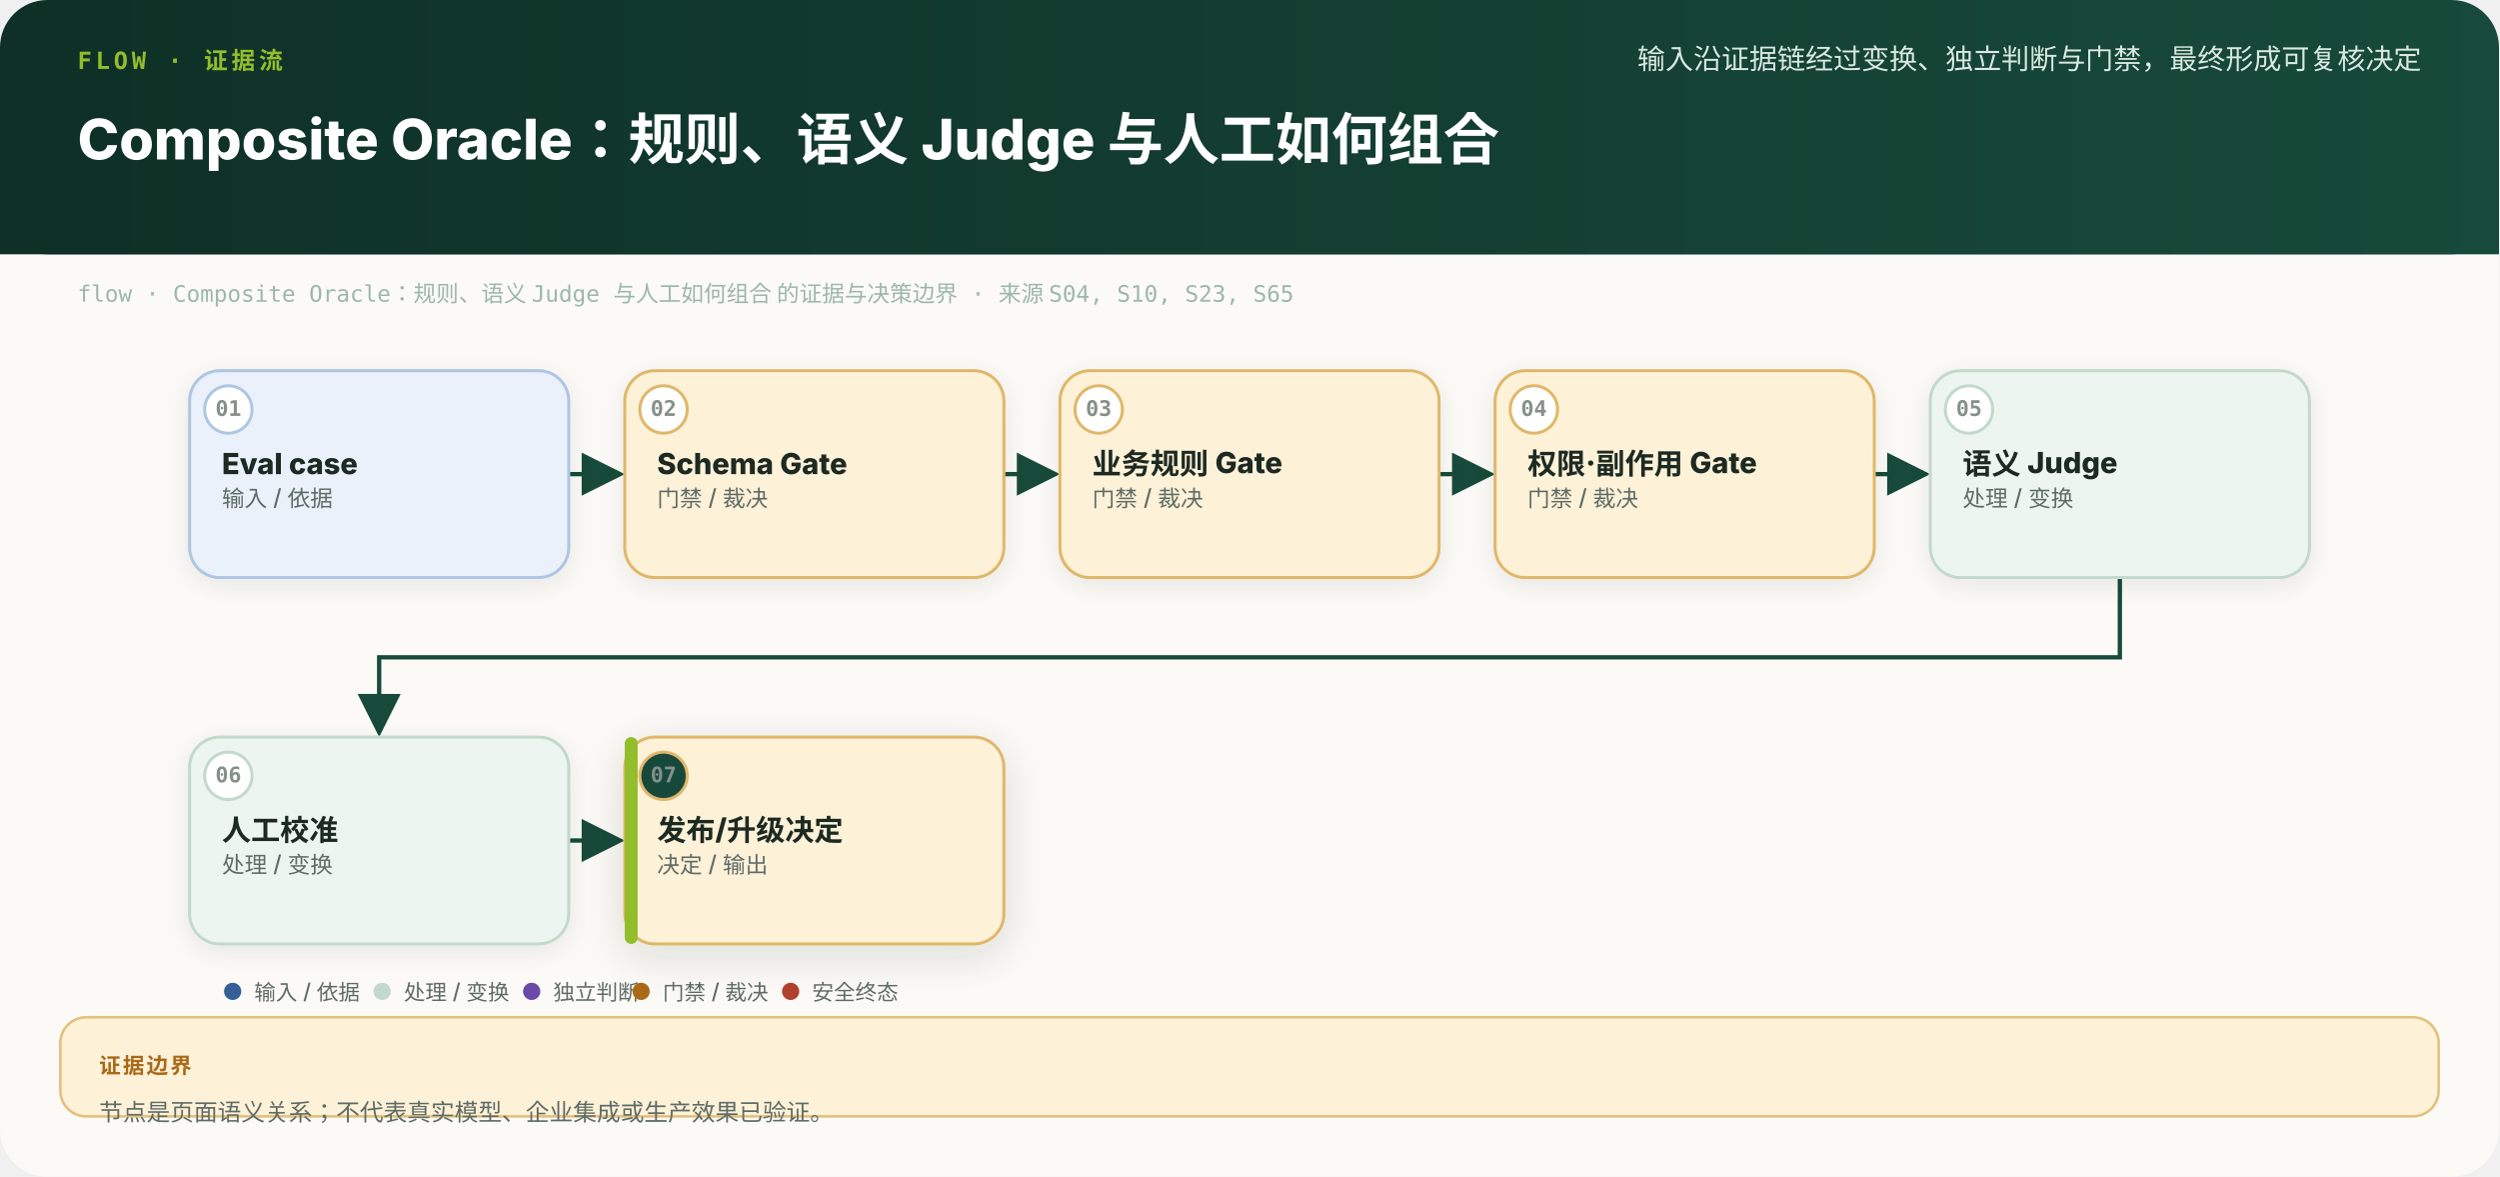
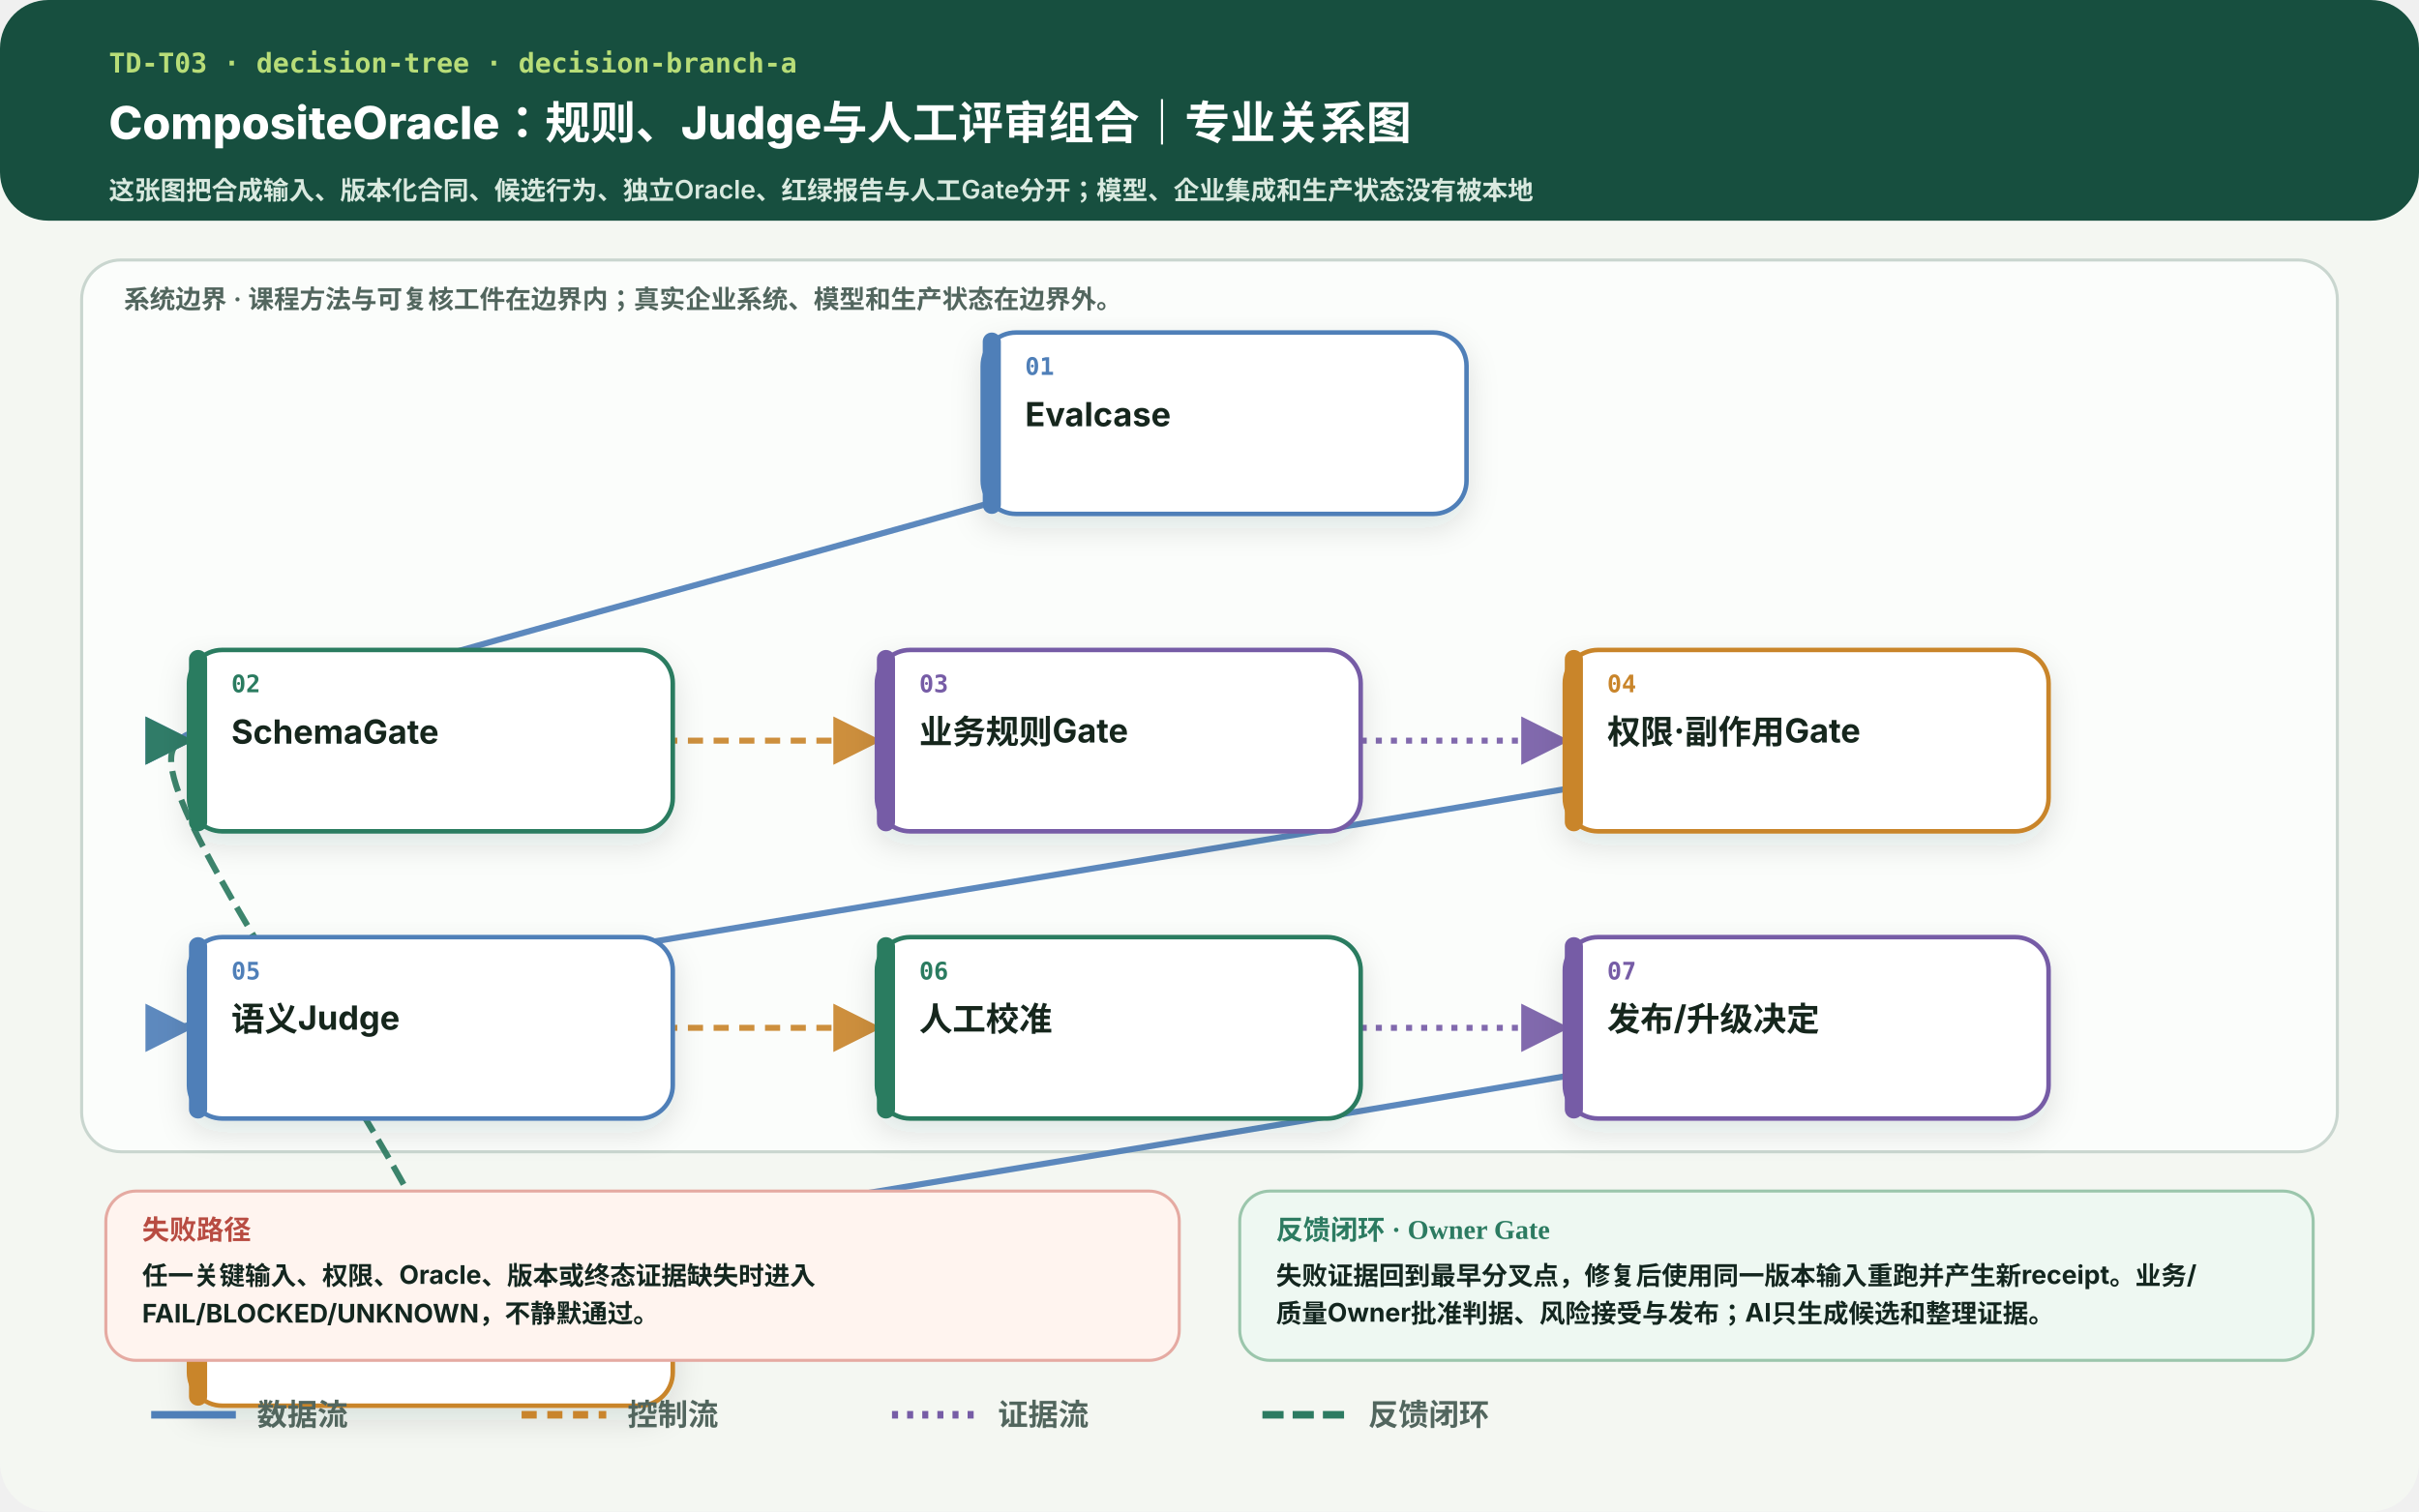
- <svg xmlns="http://www.w3.org/2000/svg" role="img" aria-labelledby="title desc" viewBox="0 0 1160 546" width="1160" height="546">
-   <linearGradient id="ds-header-grad" x1="0" y1="0" x2="1" y2="0">
-     <stop offset="0" stop-color="#0e3026" />
-     <stop offset="1" stop-color="#174a3a" />
-   </linearGradient>
+ <svg xmlns="http://www.w3.org/2000/svg" role="img" aria-labelledby="title desc" viewBox="0 0 1600 1000" width="1600" height="1000">
  <defs>
-     <filter id="ds-soft" x="-20%" y="-20%" width="140%" height="150%">
-       <feDropShadow dx="0" dy="3" stdDeviation="6" flood-color="#0e3026" flood-opacity="0.08" />
+     <filter id="shadow" x="-15%" y="-15%" width="130%" height="140%">
+       <feDropShadow dx="0" dy="8" stdDeviation="10" flood-color="#173f32" flood-opacity="0.12" />
    </filter>
-     <filter id="ds-strong" x="-20%" y="-20%" width="140%" height="150%">
-       <feDropShadow dx="0" dy="5" stdDeviation="10" flood-color="#0e3026" flood-opacity="0.13" />
-     </filter>
-     <marker id="ds-arw-forest" markerWidth="10" markerHeight="10" refX="8" refY="5" orient="auto">
-       <path d="M0 0 L10 5 L0 10 z" fill="#174a3a" />
+     <marker id="arrow-data" viewBox="0 0 10 10" refX="9" refY="5" markerWidth="8" markerHeight="8" orient="auto-start-reverse">
+       <path d="M 0 0 L 10 5 L 0 10 z" fill="#4f7fb8" />
    </marker>
-     <marker id="ds-arw-amber" markerWidth="10" markerHeight="10" refX="8" refY="5" orient="auto">
-       <path d="M0 0 L10 5 L0 10 z" fill="#a96a18" />
+     <marker id="arrow-control" viewBox="0 0 10 10" refX="9" refY="5" markerWidth="8" markerHeight="8" orient="auto-start-reverse">
+       <path d="M 0 0 L 10 5 L 0 10 z" fill="#c9852c" />
    </marker>
-     <marker id="ds-arw-red" markerWidth="10" markerHeight="10" refX="8" refY="5" orient="auto">
-       <path d="M0 0 L10 5 L0 10 z" fill="#b2402f" />
+     <marker id="arrow-evidence" viewBox="0 0 10 10" refX="9" refY="5" markerWidth="8" markerHeight="8" orient="auto-start-reverse">
+       <path d="M 0 0 L 10 5 L 0 10 z" fill="#765ca6" />
    </marker>
-     <marker id="ds-arw-soft" markerWidth="10" markerHeight="10" refX="8" refY="5" orient="auto">
-       <path d="M0 0 L10 5 L0 10 z" fill="#85908a" />
+     <marker id="arrow-feedback" viewBox="0 0 10 10" refX="9" refY="5" markerWidth="8" markerHeight="8" orient="auto-start-reverse">
+       <path d="M 0 0 L 10 5 L 0 10 z" fill="#2c7b61" />
    </marker>
  </defs>
-   <style>
-     .ds-bg{fill:#fbfaf6}
-     .ds-header{fill:url(#ds-header-grad)}
-     .ds-eyebrow{font:700 11px ui-monospace,SFMono-Regular,Menlo,Consolas,monospace;letter-spacing:.16em;fill:#93bd2c}
-     .ds-title{font:800 26px -apple-system,BlinkMacSystemFont,"Segoe UI","PingFang SC","Hiragino Sans GB","Microsoft YaHei",sans-serif;fill:#ffffff}
-     .ds-subtitle{font:500 13px -apple-system,BlinkMacSystemFont,"Segoe UI","PingFang SC","Hiragino Sans GB","Microsoft YaHei",sans-serif;fill:#d9e8e0}
-     .ds-source{font:500 10.5px ui-monospace,SFMono-Regular,Menlo,Consolas,monospace;fill:#9db7ab}
-     .ds-section{font:800 11px ui-monospace,SFMono-Regular,Menlo,Consolas,monospace;letter-spacing:.12em;fill:#174a3a}
-     .ds-foot{font:500 11px -apple-system,BlinkMacSystemFont,"Segoe UI","PingFang SC","Hiragino Sans GB","Microsoft YaHei",sans-serif;fill:#5f6c66}
-     .ds-footbadge{font:800 10px ui-monospace,SFMono-Regular,Menlo,Consolas,monospace;letter-spacing:.1em;fill:#a96a18}
-     .ds-node rect{stroke-width:1.4}
-     .ds-node-title{font:800 13.5px -apple-system,BlinkMacSystemFont,"Segoe UI","PingFang SC","Hiragino Sans GB","Microsoft YaHei",sans-serif;fill:#1c2924}
-     .ds-node-detail{font:500 10.5px -apple-system,BlinkMacSystemFont,"Segoe UI","PingFang SC","Hiragino Sans GB","Microsoft YaHei",sans-serif;fill:#5f6c66}
-     .ds-node-index{font:800 10px ui-monospace,SFMono-Regular,Menlo,Consolas,monospace;fill:#85908a}
-     .ds-edge{fill:none;stroke:#174a3a;stroke-width:2}
-     .ds-edge-label{font:600 9.5px -apple-system,BlinkMacSystemFont,"Segoe UI","PingFang SC","Hiragino Sans GB","Microsoft YaHei",sans-serif;fill:#5f6c66;paint-order:stroke;stroke:#fbfaf6;stroke-width:4px}
-     .ds-legend{font:500 10px -apple-system,BlinkMacSystemFont,"Segoe UI","PingFang SC","Hiragino Sans GB","Microsoft YaHei",sans-serif;fill:#5f6c66}
- </style>
-   <rect class="ds-bg" width="1160" height="546" rx="22" />
-   <rect class="ds-header" x="0" y="0" width="1160" height="118" rx="22" />
-   <rect class="ds-header" x="0" y="96" width="1160" height="22" />
-   <text class="ds-eyebrow" x="36" y="32">FLOW · 证据流</text>
-   <text class="ds-subtitle" x="1124" y="32" text-anchor="end">输入沿证据链经过变换、独立判断与门禁，最终形成可复核决定</text>
-   <text class="ds-title" x="36" y="74">Composite Oracle：规则、语义 Judge 与人工如何组合</text>
-   <text class="ds-source" x="36" y="140">flow · Composite Oracle：规则、语义 Judge 与人工如何组合 的证据与决策边界 · 来源 S04, S10, S23, S65</text>
-   <path d="M 264 220 L 286 220" fill="none" stroke="#174a3a" stroke-width="2" marker-end="url(#ds-arw-forest)" />
-   <path d="M 466 220 L 488 220" fill="none" stroke="#174a3a" stroke-width="2" marker-end="url(#ds-arw-forest)" />
-   <path d="M 668 220 L 690 220" fill="none" stroke="#174a3a" stroke-width="2" marker-end="url(#ds-arw-forest)" />
-   <path d="M 870 220 L 892 220" fill="none" stroke="#174a3a" stroke-width="2" marker-end="url(#ds-arw-forest)" />
-   <path d="M 984 268 V 305 H 176 V 338" fill="none" stroke="#174a3a" stroke-width="2" marker-end="url(#ds-arw-forest)" />
-   <path d="M 264 390 L 286 390" fill="none" stroke="#174a3a" stroke-width="2" marker-end="url(#ds-arw-forest)" />
-   <g class="ds-node" filter="url(#ds-soft)">
-     <rect x="88" y="172" width="176" height="96" rx="14" fill="#eaf1fa" stroke="#aec6e3" />
-     <circle cx="106" cy="190" r="11" fill="#ffffff" stroke="#aec6e3" stroke-width="1.4" />
-     <text class="ds-node-index" x="106" y="193" text-anchor="middle">01</text>
-     <text class="ds-node-title" x="103" y="220">Eval case</text>
-     <text class="ds-node-detail" x="103" y="235">输入 / 依据</text>
+   <rect width="1600" height="1000" rx="32" fill="#f4f7f2" />
+   <rect x="0" y="0" width="1600" height="146" rx="32" fill="#174f3f" />
+   <text x="72" y="48" font-family="ui-monospace,SFMono-Regular,Menlo,monospace" font-size="18" font-weight="800" fill="#b8dd78">TD-T03 · decision-tree · decision-branch-a</text>
+   <text x="72" y="92" text-anchor="start" font-family="-apple-system,BlinkMacSystemFont,'Segoe UI','PingFang SC',sans-serif" font-size="30" font-weight="800" fill="#ffffff">CompositeOracle：规则、Judge与人工评审组合｜专业关系图</text>
+   <text x="72" y="132" text-anchor="start" font-family="-apple-system,BlinkMacSystemFont,'Segoe UI','PingFang SC',sans-serif" font-size="17" font-weight="600" fill="#d9e9df">这张图把合成输入、版本化合同、候选行为、独立Oracle、红绿报告与人工Gate分开；模型、企业集成和生产状态没有被本地</text>
+   <rect x="54" y="172" width="1492" height="590" rx="26" fill="#fbfdfb" stroke="#c9d6cf" stroke-width="2" />
+   <text x="82" y="204" font-size="17" font-weight="800" fill="#52665e">系统边界 · 课程方法与可复核工件在边界内；真实企业系统、模型和生产状态在边界外。</text>
+   <path d="M 810 280 C 885 280, 50 490, 125 490" fill="none" stroke="#4f7fb8" stroke-width="4" stroke-dasharray="" marker-end="url(#arrow-data)" opacity="0.92" />
+   <path d="M 285 490 C 360 490, 505 490, 580 490" fill="none" stroke="#c9852c" stroke-width="4" stroke-dasharray="10 7" marker-end="url(#arrow-control)" opacity="0.92" />
+   <path d="M 740 490 C 815 490, 960 490, 1035 490" fill="none" stroke="#765ca6" stroke-width="4" stroke-dasharray="4 6" marker-end="url(#arrow-evidence)" opacity="0.92" />
+   <path d="M 1195 490 C 1270 490, 50 680, 125 680" fill="none" stroke="#4f7fb8" stroke-width="4" stroke-dasharray="" marker-end="url(#arrow-data)" opacity="0.92" />
+   <path d="M 285 680 C 360 680, 505 680, 580 680" fill="none" stroke="#c9852c" stroke-width="4" stroke-dasharray="10 7" marker-end="url(#arrow-control)" opacity="0.92" />
+   <path d="M 740 680 C 815 680, 960 680, 1035 680" fill="none" stroke="#765ca6" stroke-width="4" stroke-dasharray="4 6" marker-end="url(#arrow-evidence)" opacity="0.92" />
+   <path d="M 1195 680 C 1270 680, 50 870, 125 870" fill="none" stroke="#4f7fb8" stroke-width="4" stroke-dasharray="" marker-end="url(#arrow-data)" opacity="0.92" />
+   <path d="M 285 870 C 360 870, 50 490, 125 490" fill="none" stroke="#2c7b61" stroke-width="4" stroke-dasharray="14 6" marker-end="url(#arrow-feedback)" opacity="0.92" />
+   <g filter="url(#shadow)">
+     <rect x="650" y="220" width="320" height="120" rx="22" fill="#ffffff" stroke="#4f7fb8" stroke-width="3" />
+     <rect x="650" y="220" width="12" height="120" rx="6" fill="#4f7fb8" />
+     <text x="678" y="248" font-family="ui-monospace,SFMono-Regular,Menlo,monospace" font-size="16" font-weight="800" fill="#4f7fb8">01</text>
+     <text x="678" y="282" text-anchor="start" font-family="-apple-system,BlinkMacSystemFont,'Segoe UI','PingFang SC',sans-serif" font-size="22" font-weight="700" fill="#13261f">Evalcase</text>
  </g>
-   <g class="ds-node" filter="url(#ds-soft)">
-     <rect x="290" y="172" width="176" height="96" rx="14" fill="#fdf1d8" stroke="#e0b76a" />
-     <circle cx="308" cy="190" r="11" fill="#ffffff" stroke="#e0b76a" stroke-width="1.4" />
-     <text class="ds-node-index" x="308" y="193" text-anchor="middle">02</text>
-     <text class="ds-node-title" x="305" y="220">Schema Gate</text>
-     <text class="ds-node-detail" x="305" y="235">门禁 / 裁决</text>
+   <g filter="url(#shadow)">
+     <rect x="125" y="430" width="320" height="120" rx="22" fill="#ffffff" stroke="#2c7b61" stroke-width="3" />
+     <rect x="125" y="430" width="12" height="120" rx="6" fill="#2c7b61" />
+     <text x="153" y="458" font-family="ui-monospace,SFMono-Regular,Menlo,monospace" font-size="16" font-weight="800" fill="#2c7b61">02</text>
+     <text x="153" y="492" text-anchor="start" font-family="-apple-system,BlinkMacSystemFont,'Segoe UI','PingFang SC',sans-serif" font-size="22" font-weight="700" fill="#13261f">SchemaGate</text>
  </g>
-   <g class="ds-node" filter="url(#ds-soft)">
-     <rect x="492" y="172" width="176" height="96" rx="14" fill="#fdf1d8" stroke="#e0b76a" />
-     <circle cx="510" cy="190" r="11" fill="#ffffff" stroke="#e0b76a" stroke-width="1.4" />
-     <text class="ds-node-index" x="510" y="193" text-anchor="middle">03</text>
-     <text class="ds-node-title" x="507" y="220">业务规则 Gate</text>
-     <text class="ds-node-detail" x="507" y="235">门禁 / 裁决</text>
+   <g filter="url(#shadow)">
+     <rect x="580" y="430" width="320" height="120" rx="22" fill="#ffffff" stroke="#765ca6" stroke-width="3" />
+     <rect x="580" y="430" width="12" height="120" rx="6" fill="#765ca6" />
+     <text x="608" y="458" font-family="ui-monospace,SFMono-Regular,Menlo,monospace" font-size="16" font-weight="800" fill="#765ca6">03</text>
+     <text x="608" y="492" text-anchor="start" font-family="-apple-system,BlinkMacSystemFont,'Segoe UI','PingFang SC',sans-serif" font-size="22" font-weight="700" fill="#13261f">业务规则Gate</text>
  </g>
-   <g class="ds-node" filter="url(#ds-soft)">
-     <rect x="694" y="172" width="176" height="96" rx="14" fill="#fdf1d8" stroke="#e0b76a" />
-     <circle cx="712" cy="190" r="11" fill="#ffffff" stroke="#e0b76a" stroke-width="1.4" />
-     <text class="ds-node-index" x="712" y="193" text-anchor="middle">04</text>
-     <text class="ds-node-title" x="709" y="220">权限·副作用 Gate</text>
-     <text class="ds-node-detail" x="709" y="235">门禁 / 裁决</text>
+   <g filter="url(#shadow)">
+     <rect x="1035" y="430" width="320" height="120" rx="22" fill="#ffffff" stroke="#c9852c" stroke-width="3" />
+     <rect x="1035" y="430" width="12" height="120" rx="6" fill="#c9852c" />
+     <text x="1063" y="458" font-family="ui-monospace,SFMono-Regular,Menlo,monospace" font-size="16" font-weight="800" fill="#c9852c">04</text>
+     <text x="1063" y="492" text-anchor="start" font-family="-apple-system,BlinkMacSystemFont,'Segoe UI','PingFang SC',sans-serif" font-size="22" font-weight="700" fill="#13261f">权限·副作用Gate</text>
  </g>
-   <g class="ds-node" filter="url(#ds-soft)">
-     <rect x="896" y="172" width="176" height="96" rx="14" fill="#edf5f0" stroke="#c2d9cc" />
-     <circle cx="914" cy="190" r="11" fill="#ffffff" stroke="#c2d9cc" stroke-width="1.4" />
-     <text class="ds-node-index" x="914" y="193" text-anchor="middle">05</text>
-     <text class="ds-node-title" x="911" y="220">语义 Judge</text>
-     <text class="ds-node-detail" x="911" y="235">处理 / 变换</text>
+   <g filter="url(#shadow)">
+     <rect x="125" y="620" width="320" height="120" rx="22" fill="#ffffff" stroke="#4f7fb8" stroke-width="3" />
+     <rect x="125" y="620" width="12" height="120" rx="6" fill="#4f7fb8" />
+     <text x="153" y="648" font-family="ui-monospace,SFMono-Regular,Menlo,monospace" font-size="16" font-weight="800" fill="#4f7fb8">05</text>
+     <text x="153" y="682" text-anchor="start" font-family="-apple-system,BlinkMacSystemFont,'Segoe UI','PingFang SC',sans-serif" font-size="22" font-weight="700" fill="#13261f">语义Judge</text>
  </g>
-   <g class="ds-node" filter="url(#ds-soft)">
-     <rect x="88" y="342" width="176" height="96" rx="14" fill="#edf5f0" stroke="#c2d9cc" />
-     <circle cx="106" cy="360" r="11" fill="#ffffff" stroke="#c2d9cc" stroke-width="1.4" />
-     <text class="ds-node-index" x="106" y="363" text-anchor="middle">06</text>
-     <text class="ds-node-title" x="103" y="390">人工校准</text>
-     <text class="ds-node-detail" x="103" y="405">处理 / 变换</text>
+   <g filter="url(#shadow)">
+     <rect x="580" y="620" width="320" height="120" rx="22" fill="#ffffff" stroke="#2c7b61" stroke-width="3" />
+     <rect x="580" y="620" width="12" height="120" rx="6" fill="#2c7b61" />
+     <text x="608" y="648" font-family="ui-monospace,SFMono-Regular,Menlo,monospace" font-size="16" font-weight="800" fill="#2c7b61">06</text>
+     <text x="608" y="682" text-anchor="start" font-family="-apple-system,BlinkMacSystemFont,'Segoe UI','PingFang SC',sans-serif" font-size="22" font-weight="700" fill="#13261f">人工校准</text>
  </g>
-   <g class="ds-node" filter="url(#ds-strong)">
-     <rect x="290" y="342" width="176" height="96" rx="14" fill="#fdf1d8" stroke="#e0b76a" stroke-width="2" />
-     <rect x="290" y="342" width="6" height="96" rx="3" fill="#93bd2c" />
-     <circle cx="308" cy="360" r="11" fill="#174a3a" stroke="#e0b76a" stroke-width="1.4" />
-     <text class="ds-node-index" x="308" y="363" text-anchor="middle" fill="#ffffff">07</text>
-     <text class="ds-node-title" x="305" y="390">发布/升级决定</text>
-     <text class="ds-node-detail" x="305" y="405">决定 / 输出</text>
+   <g filter="url(#shadow)">
+     <rect x="1035" y="620" width="320" height="120" rx="22" fill="#ffffff" stroke="#765ca6" stroke-width="3" />
+     <rect x="1035" y="620" width="12" height="120" rx="6" fill="#765ca6" />
+     <text x="1063" y="648" font-family="ui-monospace,SFMono-Regular,Menlo,monospace" font-size="16" font-weight="800" fill="#765ca6">07</text>
+     <text x="1063" y="682" text-anchor="start" font-family="-apple-system,BlinkMacSystemFont,'Segoe UI','PingFang SC',sans-serif" font-size="22" font-weight="700" fill="#13261f">发布/升级决定</text>
  </g>
-   <circle cx="108" cy="460" r="4" fill="#355f96" />
-   <text class="ds-legend" x="118" y="464">输入 / 依据</text>
-   <circle cx="177.4" cy="460" r="4" fill="#c2d9cc" />
-   <text class="ds-legend" x="187.4" y="464">处理 / 变换</text>
-   <circle cx="246.8" cy="460" r="4" fill="#6a49a8" />
-   <text class="ds-legend" x="256.8" y="464">独立判断</text>
-   <circle cx="297.6" cy="460" r="4" fill="#a96a18" />
-   <text class="ds-legend" x="307.6" y="464">门禁 / 裁决</text>
-   <circle cx="367" cy="460" r="4" fill="#b2402f" />
-   <text class="ds-legend" x="377" y="464">安全终态</text>
-   <rect x="28" y="472" width="1104" height="46" rx="12" fill="#fdf1d8" stroke="#e3c07b" stroke-width="1.2" />
-   <text class="ds-footbadge" x="46" y="498">证据边界</text>
-   <text class="ds-foot" x="46" y="520">节点是页面语义关系；不代表真实模型、企业集成或生产效果已验证。</text>
+   <g filter="url(#shadow)">
+     <rect x="125" y="810" width="320" height="120" rx="22" fill="#ffffff" stroke="#c9852c" stroke-width="3" />
+     <rect x="125" y="810" width="12" height="120" rx="6" fill="#c9852c" />
+     <text x="153" y="838" font-family="ui-monospace,SFMono-Regular,Menlo,monospace" font-size="16" font-weight="800" fill="#c9852c">08</text>
+     <text x="153" y="872" text-anchor="start" font-family="-apple-system,BlinkMacSystemFont,'Segoe UI','PingFang SC',sans-serif" font-size="22" font-weight="700" fill="#13261f">版本化输入</text>
+   </g>
+   <g transform="translate(70 788)">
+     <rect width="710" height="112" rx="20" fill="#fff4ef" stroke="#e5aaa2" stroke-width="2" />
+     <text x="24" y="32" font-size="18" font-weight="900" fill="#b84c42">失败路径</text>
+     <text x="24" y="62" text-anchor="start" font-family="-apple-system,BlinkMacSystemFont,'Segoe UI','PingFang SC',sans-serif" font-size="17" font-weight="650" fill="#13261f">任一关键输入、权限、Oracle、版本或终态证据缺失时进入</text>
+     <text x="24" y="87" text-anchor="start" font-family="-apple-system,BlinkMacSystemFont,'Segoe UI','PingFang SC',sans-serif" font-size="17" font-weight="650" fill="#13261f">FAIL/BLOCKED/UNKNOWN，不静默通过。</text>
+   </g>
+   <g transform="translate(820 788)">
+     <rect width="710" height="112" rx="20" fill="#eef8f2" stroke="#9bc6ac" stroke-width="2" />
+     <text x="24" y="32" font-size="18" font-weight="900" fill="#2c7b61">反馈闭环 · Owner Gate</text>
+     <text x="24" y="62" text-anchor="start" font-family="-apple-system,BlinkMacSystemFont,'Segoe UI','PingFang SC',sans-serif" font-size="17" font-weight="650" fill="#13261f">失败证据回到最早分叉点，修复后使用同一版本输入重跑并产生新receipt。业务/</text>
+     <text x="24" y="87" text-anchor="start" font-family="-apple-system,BlinkMacSystemFont,'Segoe UI','PingFang SC',sans-serif" font-size="17" font-weight="650" fill="#13261f">质量Owner批准判据、风险接受与发布；AI只生成候选和整理证据。</text>
+   </g>
+   <g transform="translate(100 936)">
+     <line x1="0" y1="0" x2="56" y2="0" stroke="#4f7fb8" stroke-width="5" stroke-dasharray="" />
+     <text x="70" y="7" font-size="20" font-weight="700" fill="#52665e">数据流</text>
+   </g>
+   <g transform="translate(345 936)">
+     <line x1="0" y1="0" x2="56" y2="0" stroke="#c9852c" stroke-width="5" stroke-dasharray="10 7" />
+     <text x="70" y="7" font-size="20" font-weight="700" fill="#52665e">控制流</text>
+   </g>
+   <g transform="translate(590 936)">
+     <line x1="0" y1="0" x2="56" y2="0" stroke="#765ca6" stroke-width="5" stroke-dasharray="4 6" />
+     <text x="70" y="7" font-size="20" font-weight="700" fill="#52665e">证据流</text>
+   </g>
+   <g transform="translate(835 936)">
+     <line x1="0" y1="0" x2="56" y2="0" stroke="#2c7b61" stroke-width="5" stroke-dasharray="14 6" />
+     <text x="70" y="7" font-size="20" font-weight="700" fill="#52665e">反馈闭环</text>
+   </g>
</svg>
